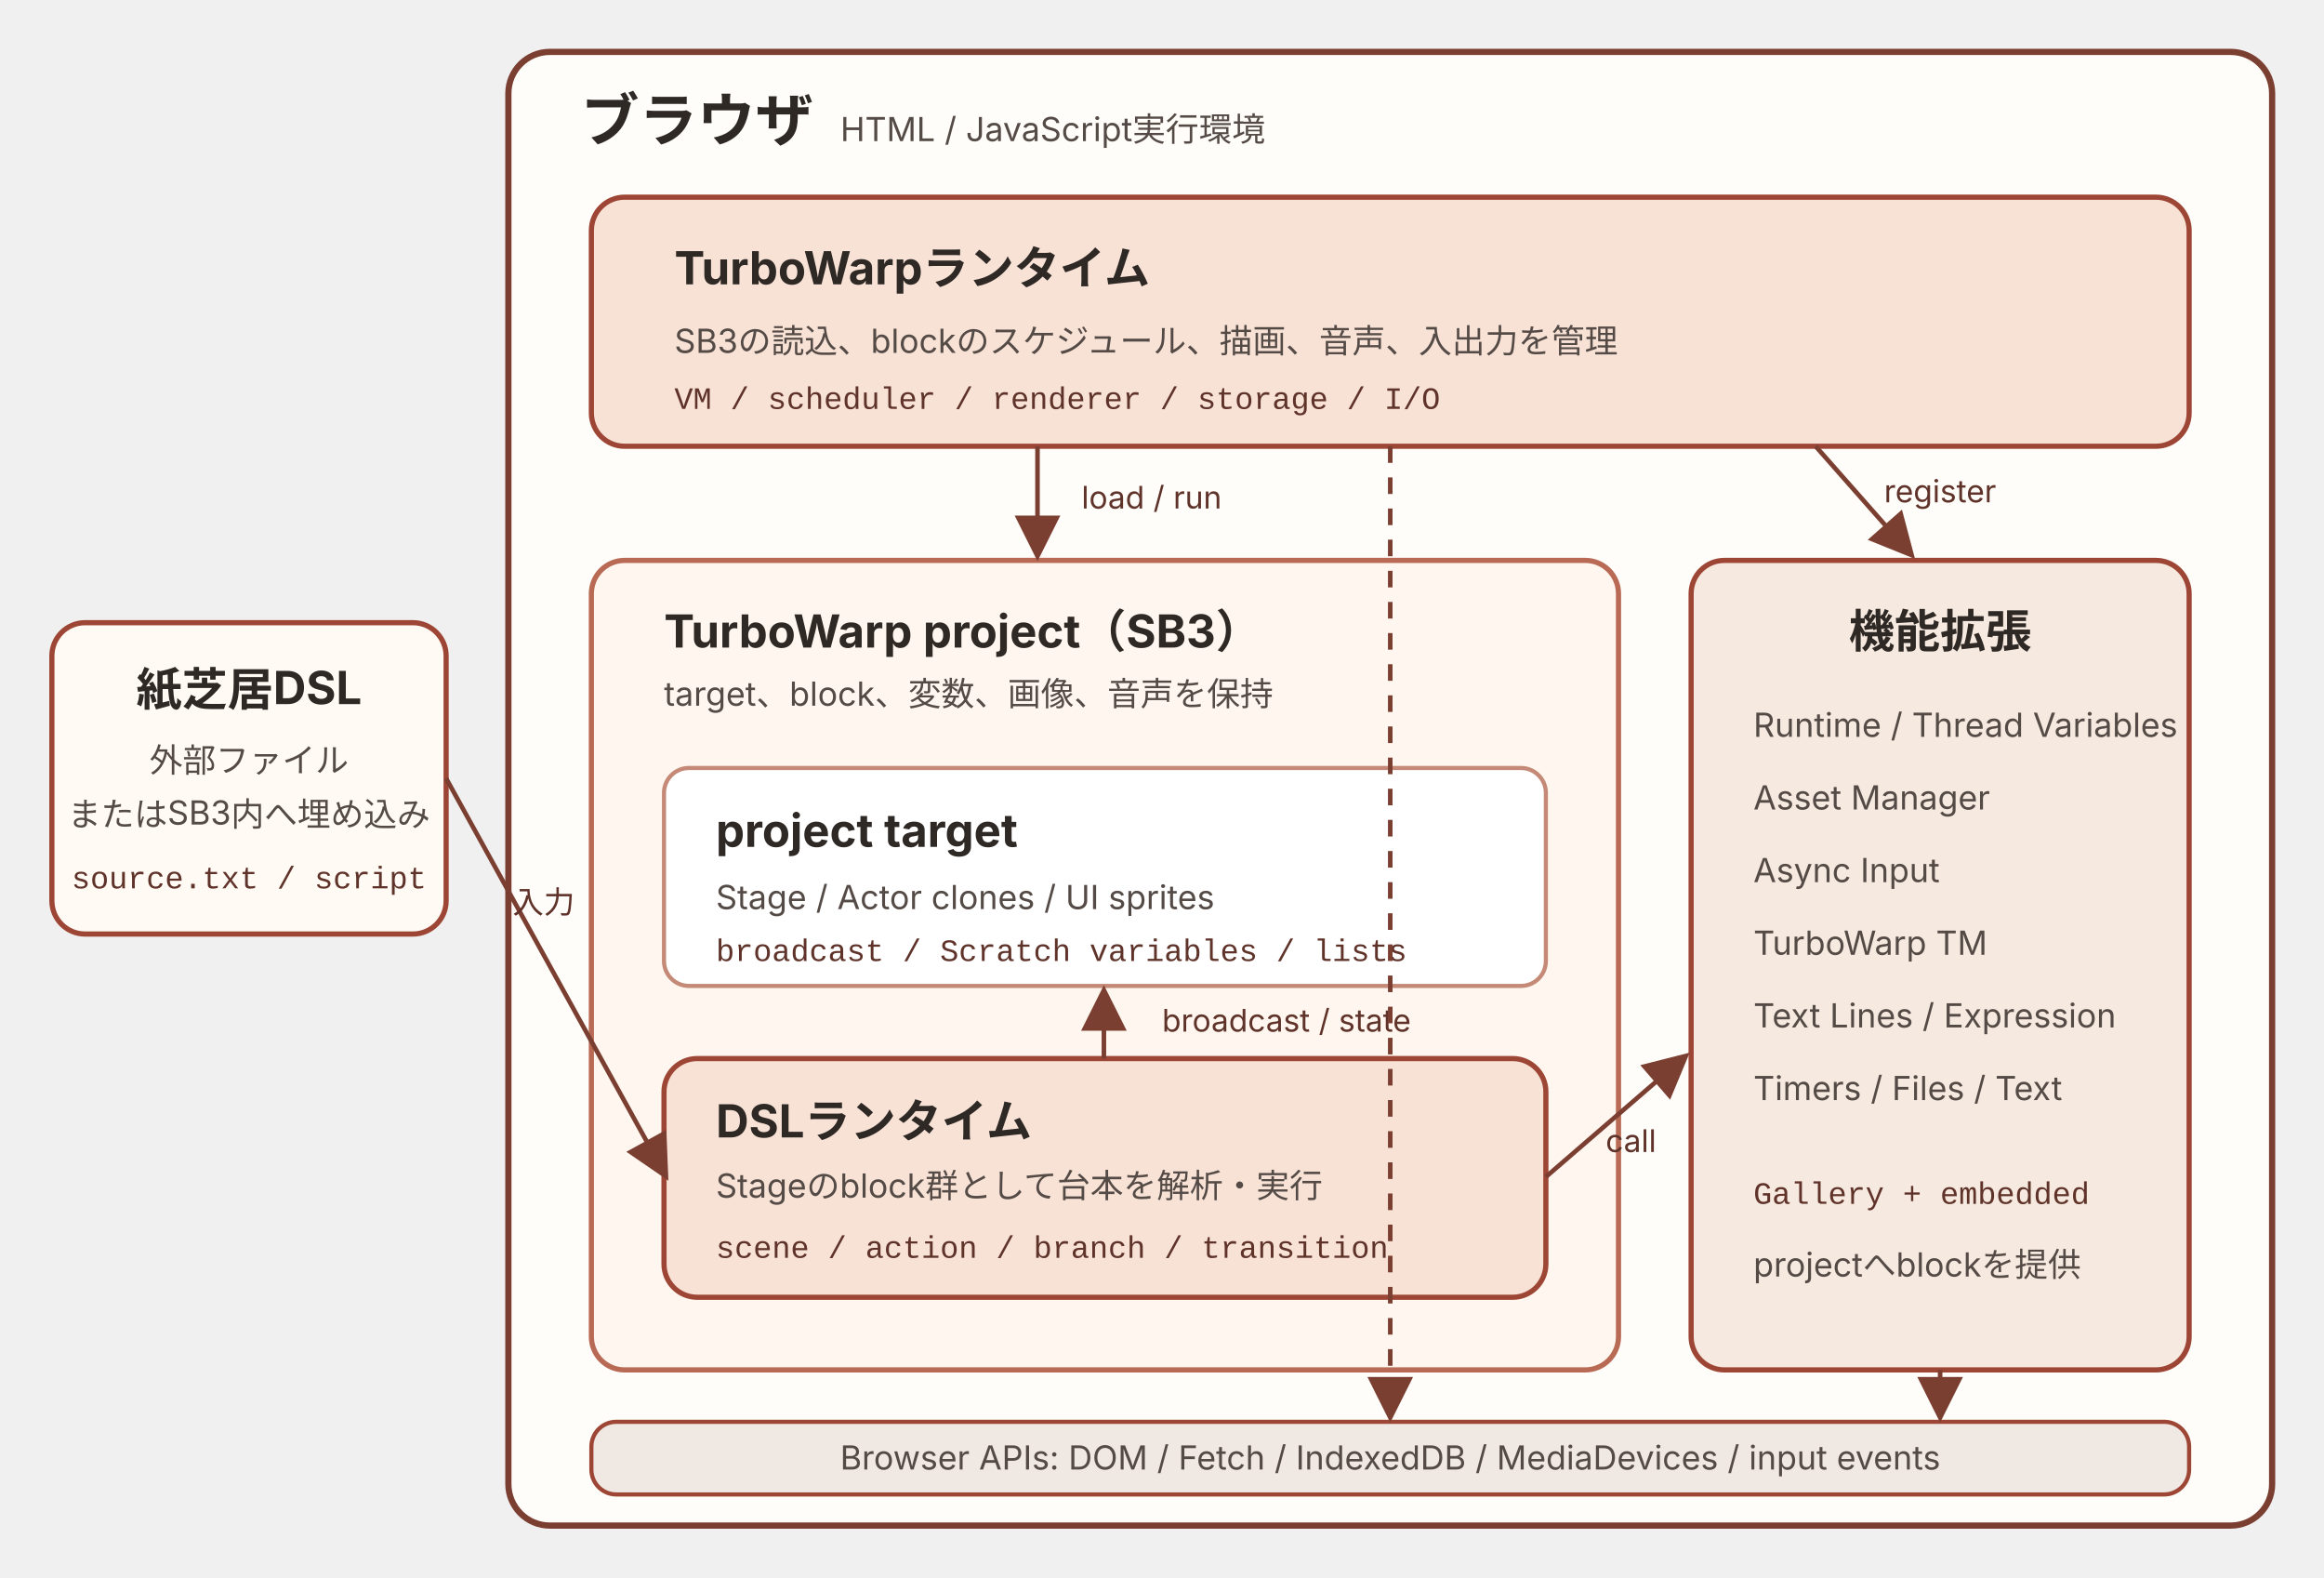
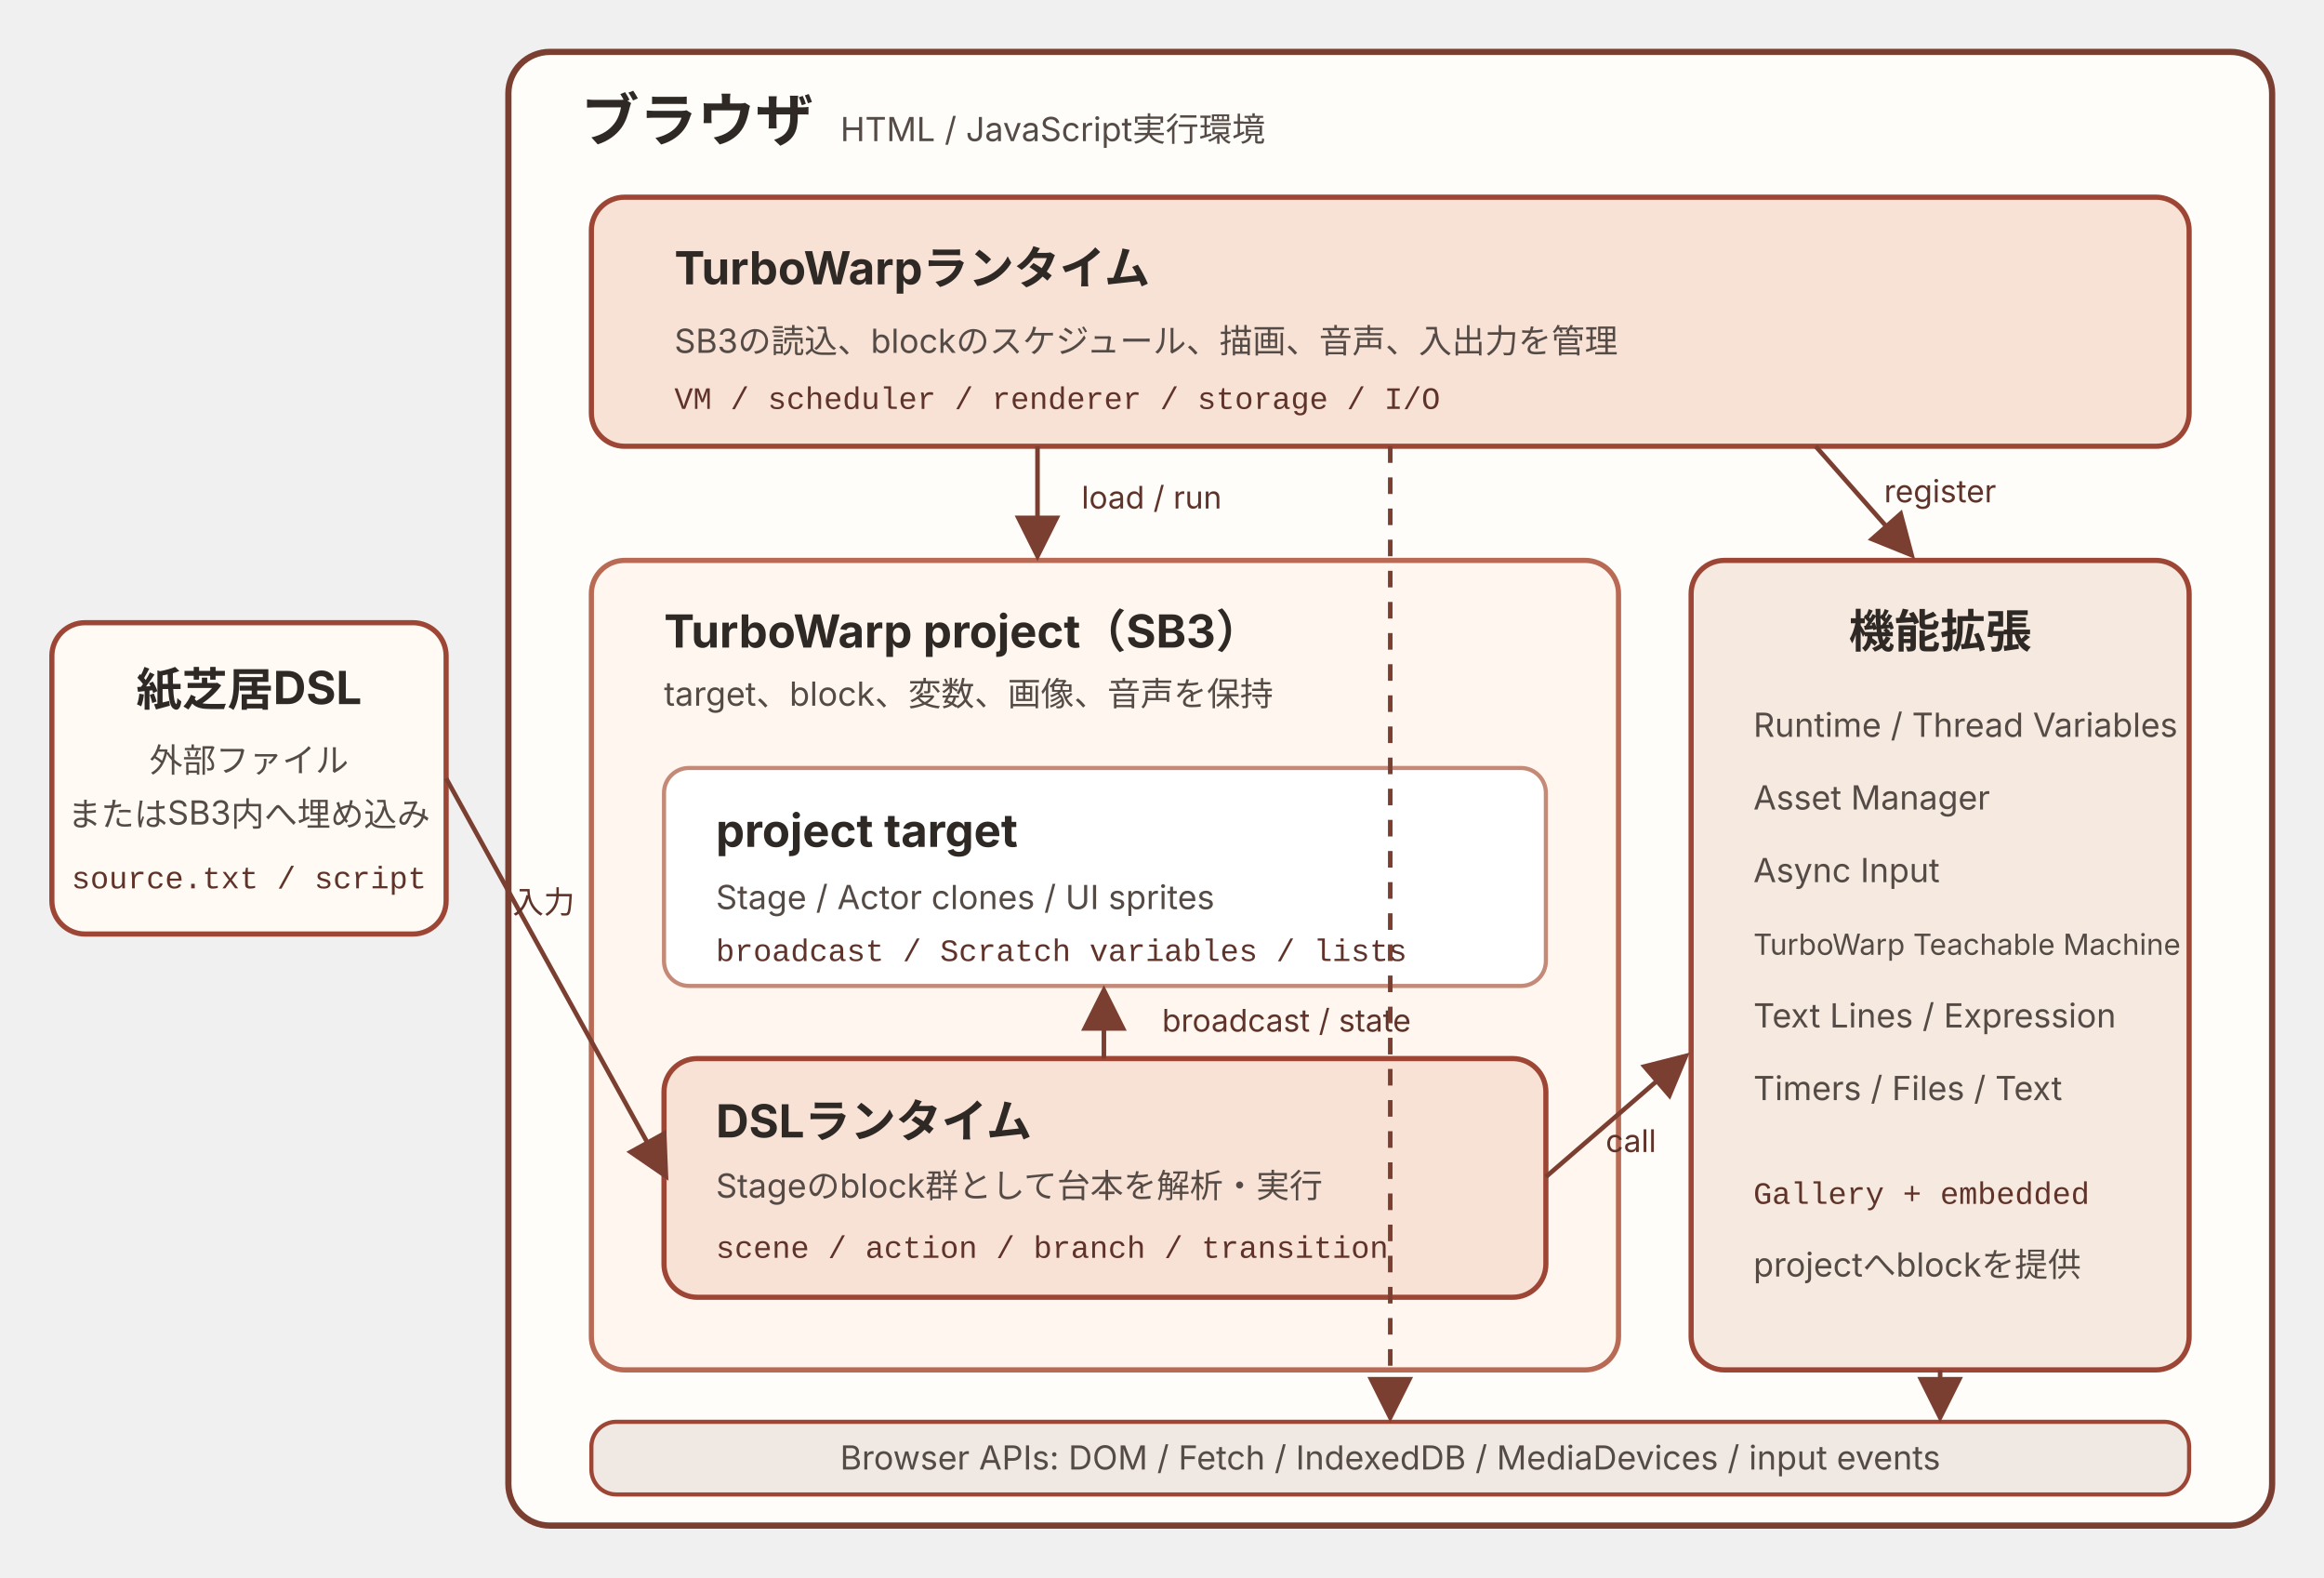
<svg xmlns="http://www.w3.org/2000/svg" viewBox="0 0 1120 760" role="img" aria-labelledby="title desc">
  <defs>
    <marker id="arrow" markerWidth="10" markerHeight="10" refX="8" refY="5" orient="auto">
      <path d="M 0 0 L 10 5 L 0 10 z" fill="#7b3f32" />
    </marker>
    <style>
      .boundary {
        fill: #fffdf9;
        stroke: #7b3f32;
        stroke-width: 3;
        rx: 20;
      }
      .runtime {
        fill: #f8e2d6;
        stroke: #9e4635;
        stroke-width: 2.5;
        rx: 16;
      }
      .project {
        fill: #fff7ef;
        stroke: #b86a55;
        stroke-width: 2.5;
        rx: 16;
      }
      .extension {
        fill: #f6e9df;
        stroke: #9e4635;
        stroke-width: 2.5;
        rx: 16;
      }
      .dsl {
        fill: #fffaf4;
        stroke: #9e4635;
        stroke-width: 2.5;
        rx: 16;
      }
      .subsystem {
        fill: #fff;
        stroke: #c58a77;
        stroke-width: 2;
        rx: 12;
      }
      .browser-api {
        fill: #efe8e3;
        stroke: #9e4635;
        stroke-width: 2;
        rx: 12;
      }
      .title {
        fill: #2f2926;
        font-family: -apple-system, BlinkMacSystemFont, "Hiragino Sans", "Yu Gothic", sans-serif;
        font-size: 28px;
        font-weight: 700;
      }
      .label {
        fill: #2f2926;
        font-family: -apple-system, BlinkMacSystemFont, "Hiragino Sans", "Yu Gothic", sans-serif;
        font-size: 22px;
        font-weight: 700;
      }
      .detail {
        fill: #554b46;
        font-family: -apple-system, BlinkMacSystemFont, "Hiragino Sans", "Yu Gothic", sans-serif;
        font-size: 16px;
      }
      .code {
        fill: #5f3329;
        font-family: "SFMono-Regular", Consolas, "Liberation Mono", monospace;
        font-size: 15px;
      }
      .edge {
        fill: none;
        stroke: #7b3f32;
        stroke-width: 2.2;
        marker-end: url(#arrow);
      }
      .edge-dashed {
        stroke-dasharray: 8 7;
      }
      .edge-label {
        fill: #5f3329;
        font-family: -apple-system, BlinkMacSystemFont, "Hiragino Sans", "Yu Gothic", sans-serif;
        font-size: 15px;
        text-anchor: middle;
      }
    </style>
  </defs>
  <rect class="dsl" x="25" y="300" width="190" height="150" />
  <text class="label" x="120" y="340" text-anchor="middle">紙芝居DSL</text>
  <text class="detail" x="120" y="372" text-anchor="middle">外部ファイル</text>
  <text class="detail" x="120" y="398" text-anchor="middle">またはSB3内へ埋め込み</text>
  <text class="code" x="120" y="428" text-anchor="middle">source.txt / script</text>
  <rect class="boundary" x="245" y="25" width="850" height="710" />
  <text class="title" x="280" y="68">ブラウザ</text>
  <text class="detail" x="405" y="68">HTML / JavaScript実行環境</text>
  <rect class="runtime" x="285" y="95" width="770" height="120" />
  <text class="label" x="325" y="137">TurboWarpランタイム</text>
  <text class="detail" x="325" y="170">SB3の読込、blockのスケジュール、描画、音声、入出力を管理</text>
  <text class="code" x="325" y="197">VM / scheduler / renderer / storage / I/O</text>
  <rect class="project" x="285" y="270" width="495" height="390" />
  <text class="label" x="320" y="312">TurboWarp project（SB3）</text>
  <text class="detail" x="320" y="340">target、block、変数、画像、音声を保持</text>
  <rect class="subsystem" x="320" y="370" width="425" height="105" />
  <text class="label" x="345" y="408">project target</text>
  <text class="detail" x="345" y="438">Stage / Actor clones / UI sprites</text>
  <text class="code" x="345" y="463">broadcast / Scratch variables / lists</text>
  <rect class="runtime" x="320" y="510" width="425" height="115" />
  <text class="label" x="345" y="548">DSLランタイム</text>
  <text class="detail" x="345" y="577">Stageのblock群として台本を解析・実行</text>
  <text class="code" x="345" y="606">scene / action / branch / transition</text>
  <rect class="extension" x="815" y="270" width="240" height="390" />
  <text class="label" x="935" y="312" text-anchor="middle">機能拡張</text>
  <text class="detail" x="845" y="355">Runtime / Thread Variables</text>
  <text class="detail" x="845" y="390">Asset Manager</text>
  <text class="detail" x="845" y="425">Async Input</text>
-   <text class="detail" x="845" y="460">TurboWarp TM</text>
+   <text class="detail" x="845" y="460" style="font-size:14px">TurboWarp Teachable Machine</text>
  <text class="detail" x="845" y="495">Text Lines / Expression</text>
  <text class="detail" x="845" y="530">Timers / Files / Text</text>
  <text class="code" x="845" y="580">Gallery + embedded</text>
  <text class="detail" x="845" y="615">projectへblockを提供</text>
  <rect class="browser-api" x="285" y="685" width="770" height="35" />
  <text class="detail" x="670" y="708" text-anchor="middle">
    Browser APIs: DOM / Fetch / IndexedDB / MediaDevices / input events
  </text>
  <path class="edge" d="M 215 375 L 320 565" />
  <text class="edge-label" x="262" y="440">入力</text>
  <path class="edge" d="M 500 215 L 500 266" />
  <text class="edge-label" x="555" y="245">load / run</text>
  <path class="edge" d="M 875 215 L 920 266" />
  <text class="edge-label" x="935" y="242">register</text>
  <path class="edge" d="M 532 510 L 532 479" />
  <text class="edge-label" x="620" y="497">broadcast / state</text>
  <path class="edge" d="M 745 567 L 811 510" />
  <text class="edge-label" x="786" y="555">call</text>
  <path class="edge edge-dashed" d="M 935 660 L 935 681" />
  <path class="edge edge-dashed" d="M 670 215 L 670 681" />
</svg>
